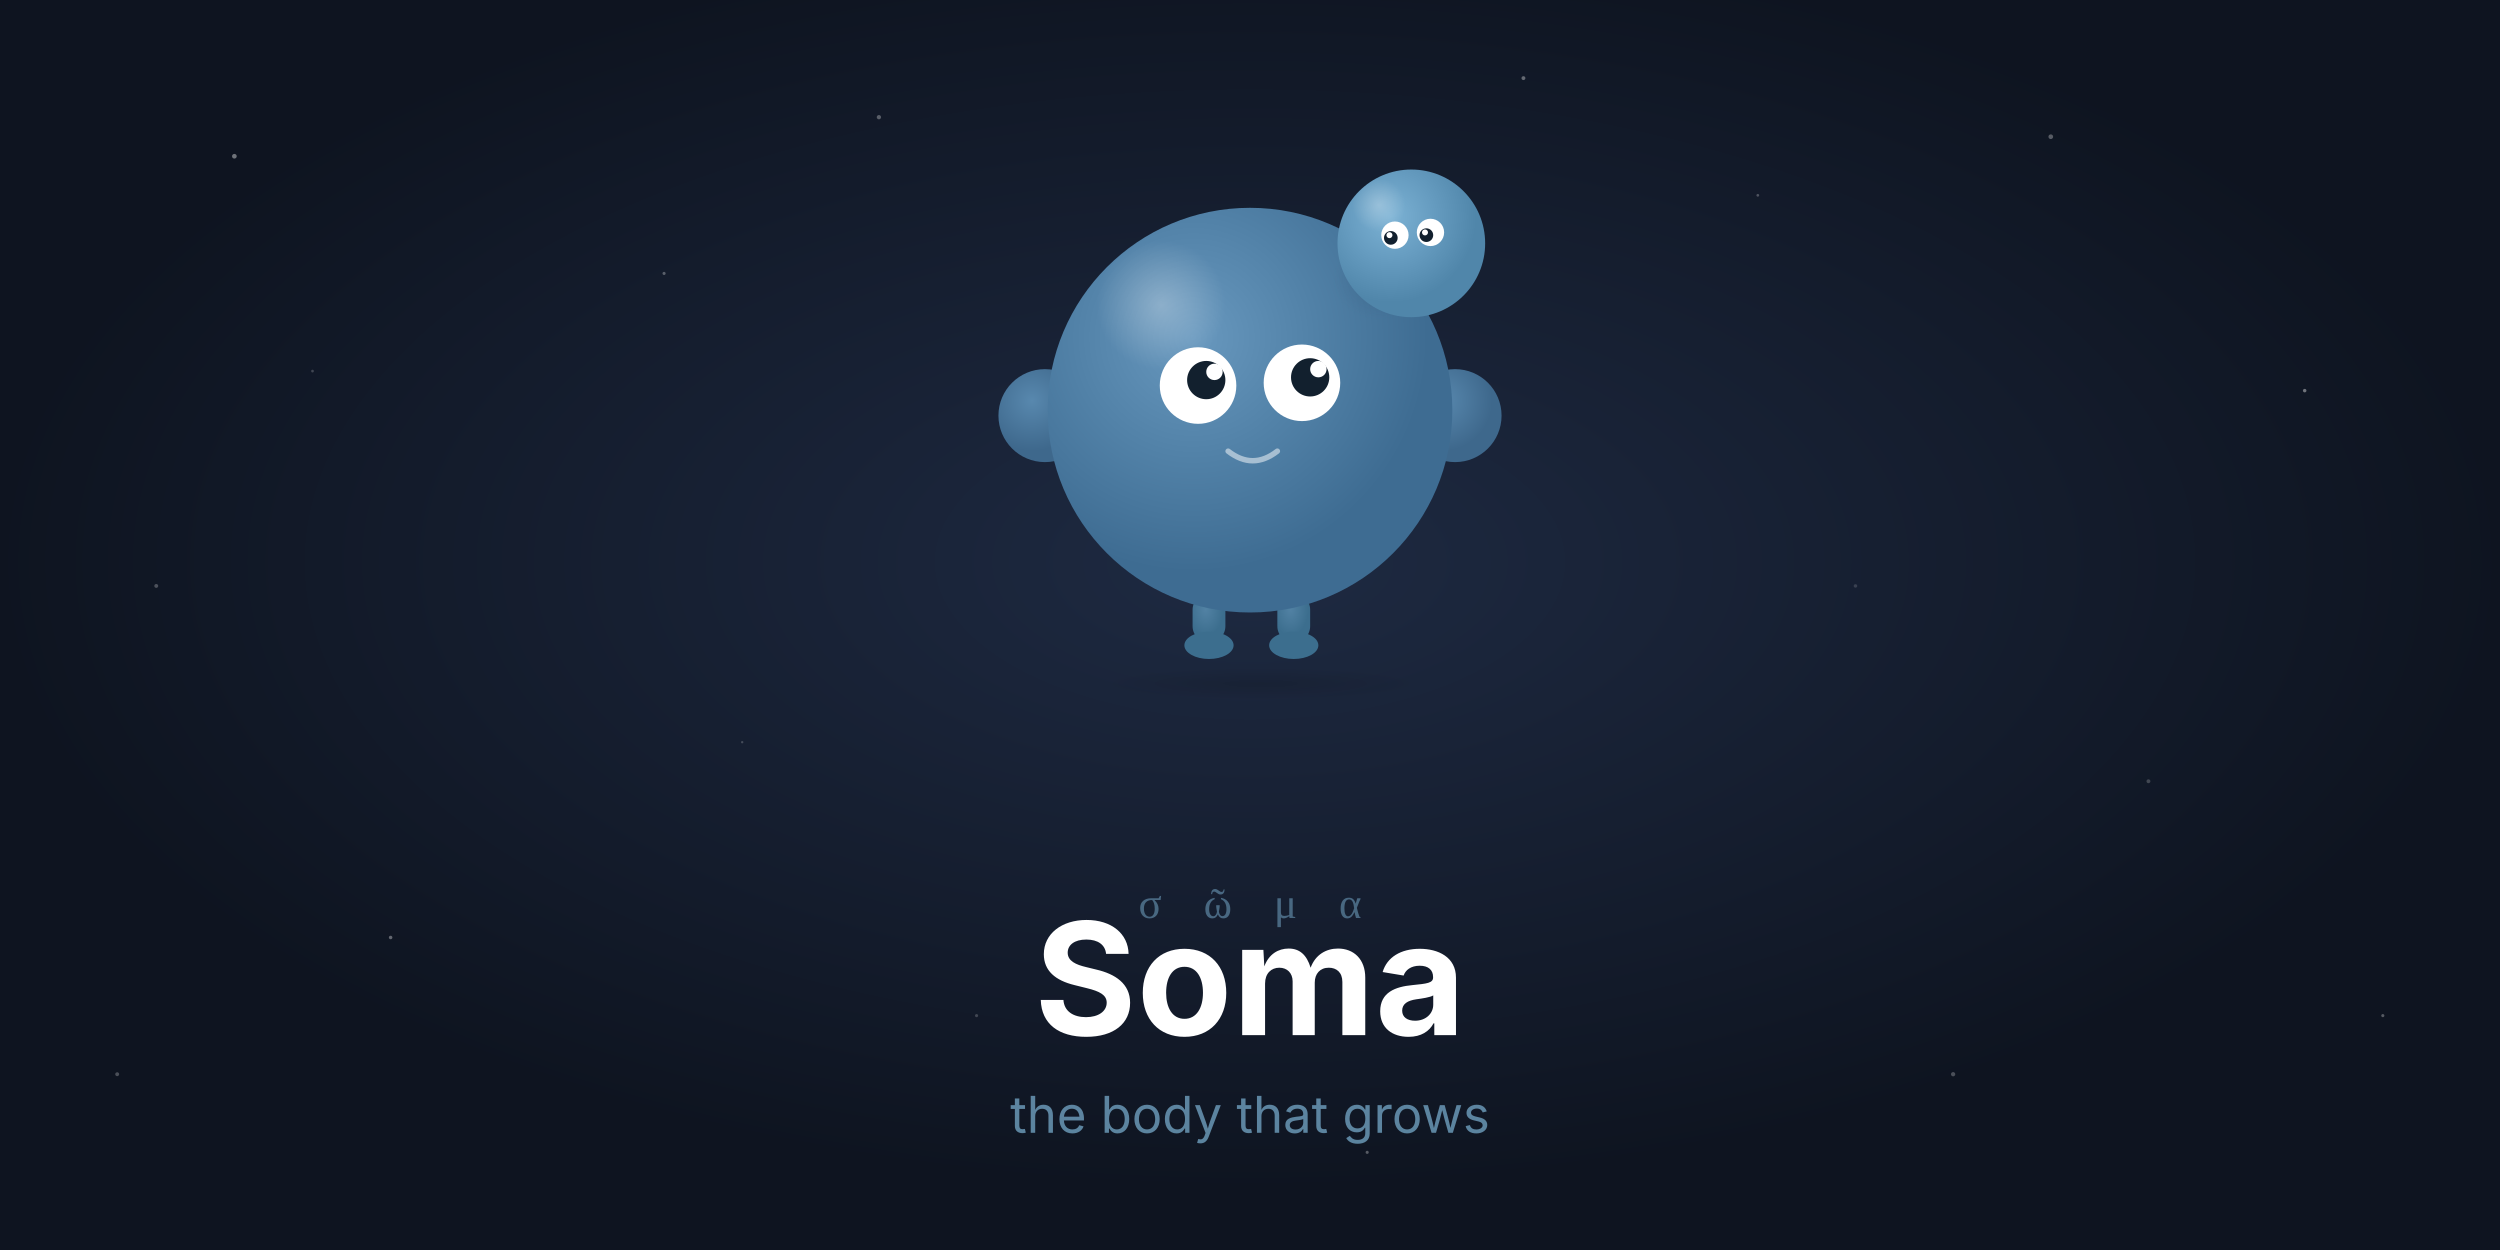
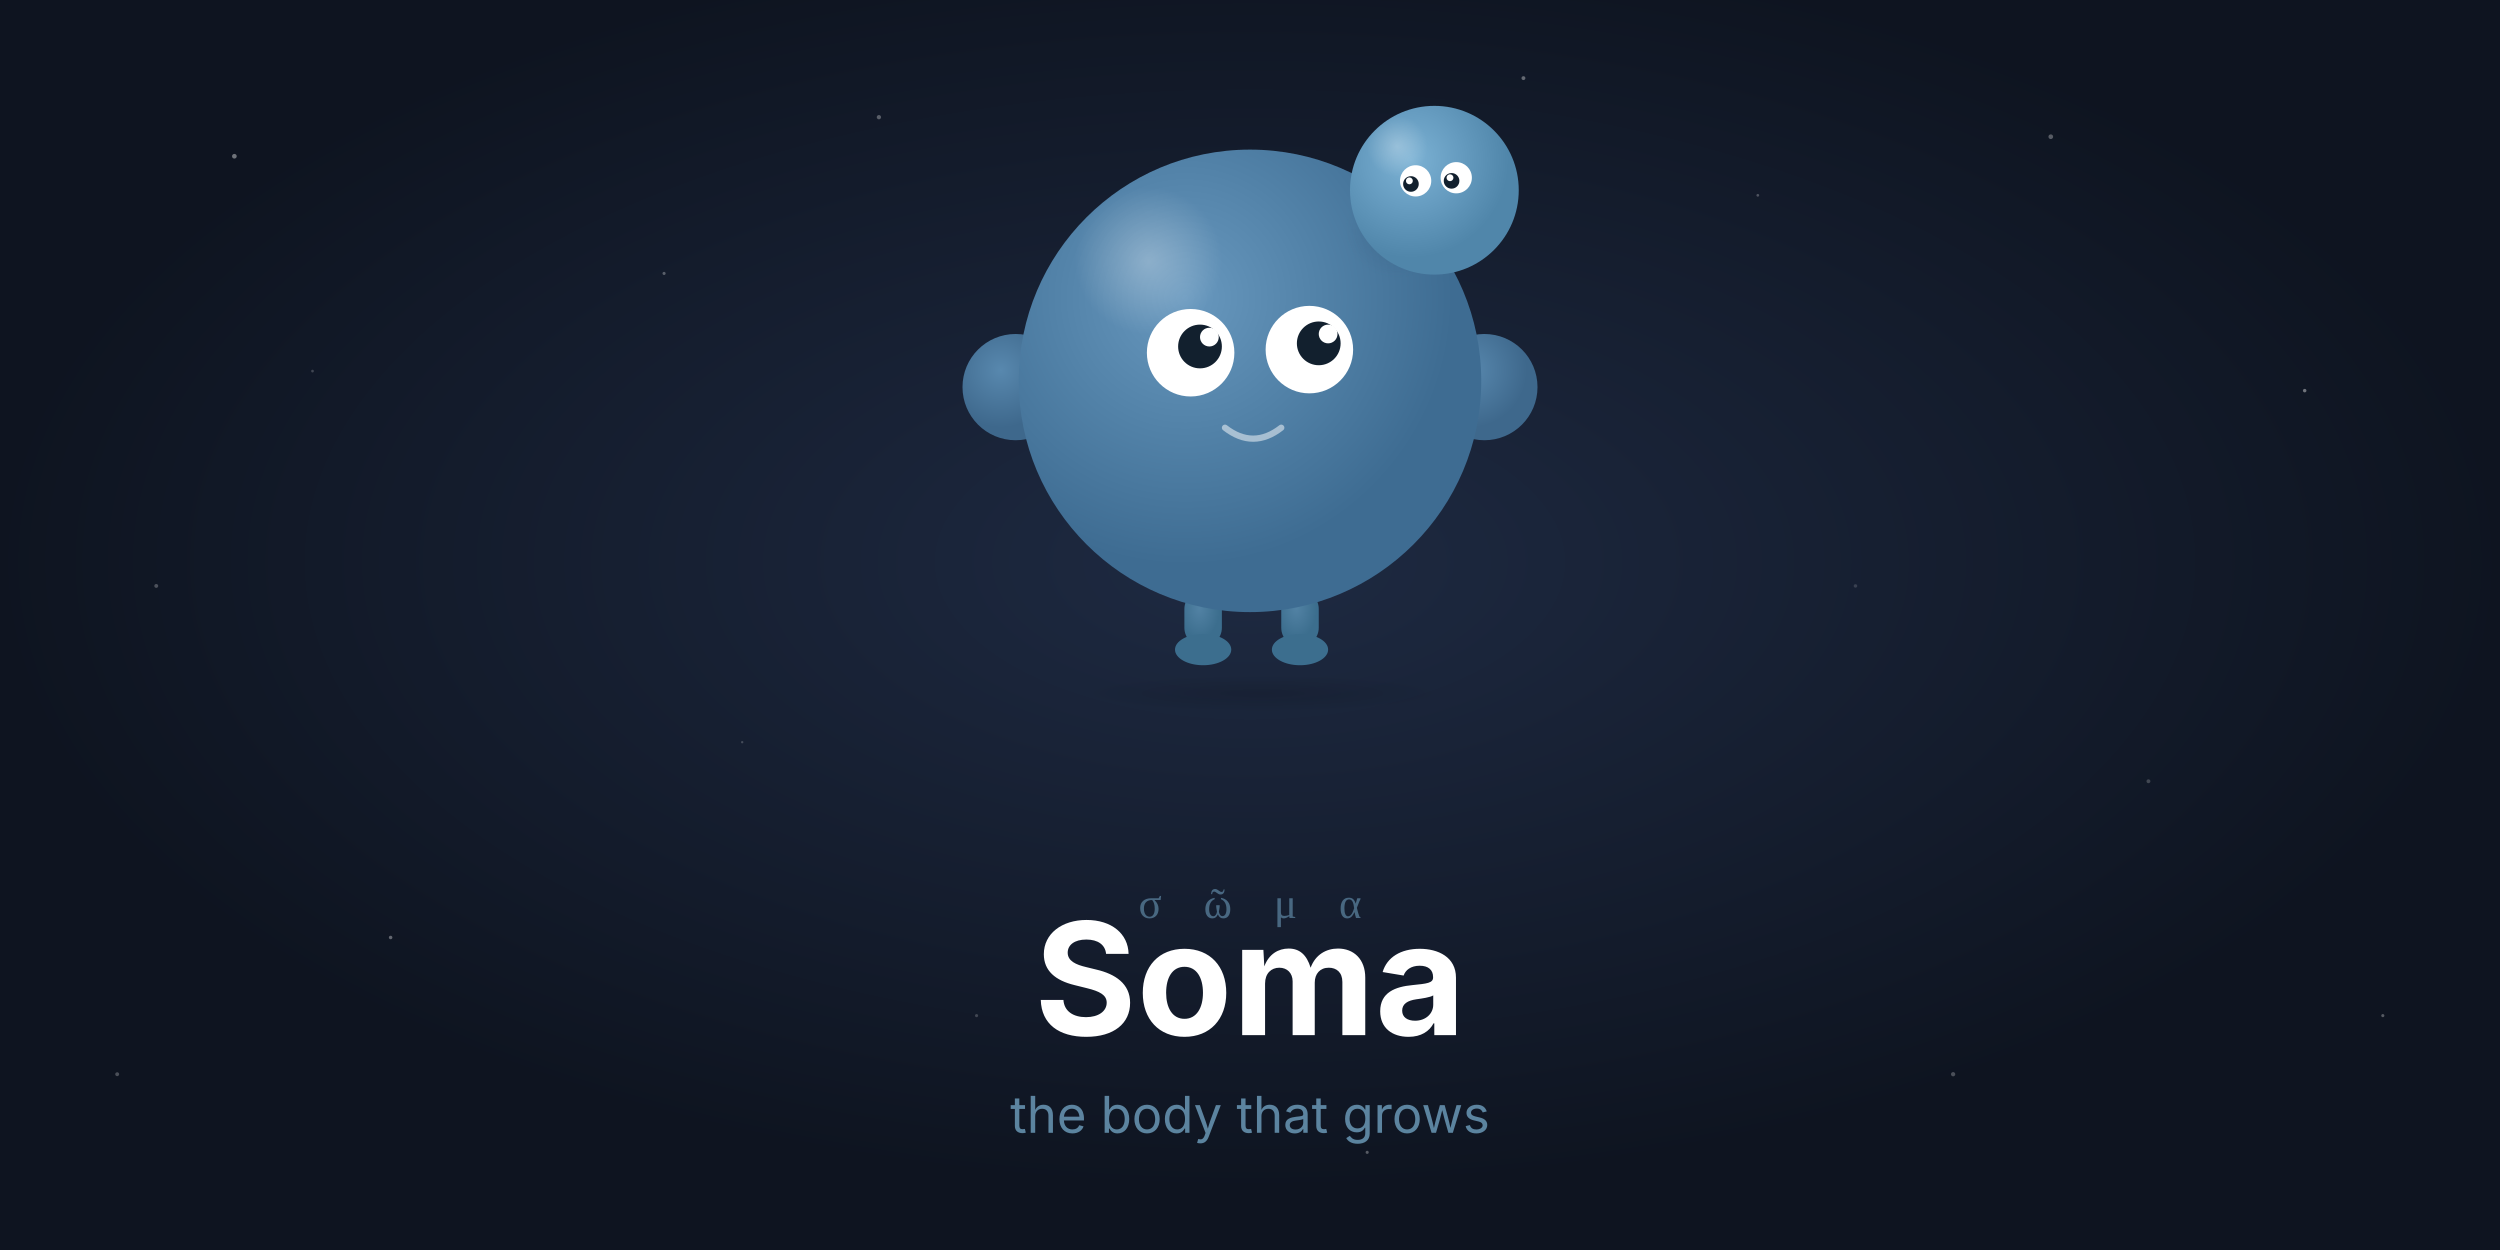
<svg xmlns="http://www.w3.org/2000/svg" width="1280" height="640" viewBox="0 0 1280 640">
  <defs>
    <radialGradient id="bg-glow" cx="50%" cy="45%" r="50%">
      <stop offset="0%" stop-color="#1e2a42" />
      <stop offset="100%" stop-color="#0e1420" />
    </radialGradient>
    <radialGradient id="body" cx="36%" cy="32%" r="58%">
      <stop offset="0%" stop-color="#6898be" />
      <stop offset="50%" stop-color="#5282a8" />
      <stop offset="100%" stop-color="#3e6c92" />
    </radialGradient>
    <radialGradient id="spec" cx="28%" cy="24%" r="16%">
      <stop offset="0%" stop-color="white" stop-opacity="0.28" />
      <stop offset="100%" stop-color="white" stop-opacity="0" />
    </radialGradient>
    <radialGradient id="moon-f" cx="36%" cy="32%" r="58%">
      <stop offset="0%" stop-color="#7cb2d4" />
      <stop offset="50%" stop-color="#669cc0" />
      <stop offset="100%" stop-color="#5086aa" />
    </radialGradient>
    <radialGradient id="moon-spec" cx="28%" cy="24%" r="18%">
      <stop offset="0%" stop-color="white" stop-opacity="0.26" />
      <stop offset="100%" stop-color="white" stop-opacity="0" />
    </radialGradient>
    <radialGradient id="moon-shd" cx="50%" cy="50%" r="50%">
      <stop offset="0%" stop-color="#2a4a6a" stop-opacity="0.24" />
      <stop offset="70%" stop-color="#2a4a6a" stop-opacity="0.06" />
      <stop offset="100%" stop-color="#2a4a6a" stop-opacity="0" />
    </radialGradient>
    <radialGradient id="arm" cx="36%" cy="34%" r="54%">
      <stop offset="0%" stop-color="#5888ae" />
      <stop offset="100%" stop-color="#3e688c" />
    </radialGradient>
    <radialGradient id="leg" cx="40%" cy="32%" r="54%">
      <stop offset="0%" stop-color="#5282a4" />
      <stop offset="100%" stop-color="#3c6e8e" />
    </radialGradient>
    <radialGradient id="gshd" cx="50%" cy="50%" r="50%">
      <stop offset="0%" stop-color="#000" stop-opacity="0.12" />
      <stop offset="100%" stop-color="#000" stop-opacity="0" />
    </radialGradient>
    <radialGradient id="aura" cx="50%" cy="50%" r="50%">
      <stop offset="0%" stop-color="#6898be" stop-opacity="0.12" />
      <stop offset="60%" stop-color="#6898be" stop-opacity="0.04" />
      <stop offset="100%" stop-color="#6898be" stop-opacity="0" />
    </radialGradient>
  </defs>
  <rect width="1280" height="640" fill="url(#bg-glow)" />
  <circle cx="120" cy="80" r="1.2" fill="white" opacity="0.4" />
  <circle cx="340" cy="140" r="0.8" fill="white" opacity="0.3" />
  <circle cx="80" cy="300" r="1" fill="white" opacity="0.25" />
  <circle cx="200" cy="480" r="0.9" fill="white" opacity="0.35" />
  <circle cx="450" cy="60" r="1.1" fill="white" opacity="0.3" />
  <circle cx="500" cy="520" r="0.8" fill="white" opacity="0.2" />
  <circle cx="780" cy="40" r="1" fill="white" opacity="0.35" />
  <circle cx="900" cy="100" r="0.7" fill="white" opacity="0.25" />
  <circle cx="1050" cy="70" r="1.2" fill="white" opacity="0.3" />
  <circle cx="1180" cy="200" r="0.9" fill="white" opacity="0.4" />
  <circle cx="1100" cy="400" r="1" fill="white" opacity="0.2" />
  <circle cx="1220" cy="520" r="0.8" fill="white" opacity="0.3" />
  <circle cx="160" cy="190" r="0.7" fill="white" opacity="0.2" />
  <circle cx="1000" cy="550" r="1.1" fill="white" opacity="0.25" />
  <circle cx="700" cy="590" r="0.8" fill="white" opacity="0.3" />
  <circle cx="380" cy="380" r="0.6" fill="white" opacity="0.2" />
  <circle cx="950" cy="300" r="0.9" fill="white" opacity="0.15" />
  <circle cx="60" cy="550" r="1" fill="white" opacity="0.25" />
-   <g transform="translate(640, 210) scale(0.7)">
+   <g transform="translate(640, 195) scale(0.80)">
    <g transform="translate(-256, -280)">
      <ellipse cx="264" cy="480" rx="118" ry="12" fill="url(#gshd)" />
      <rect x="214" y="414" width="24" height="36" rx="12" fill="url(#leg)" />
      <rect x="276" y="414" width="24" height="36" rx="12" fill="url(#leg)" />
      <ellipse cx="226" cy="452" rx="18" ry="10" fill="#3c6e8e" />
      <ellipse cx="288" cy="452" rx="18" ry="10" fill="#3c6e8e" />
      <circle cx="106" cy="284" r="34" fill="url(#arm)" />
      <circle cx="406" cy="284" r="34" fill="url(#arm)" />
      <circle cx="256" cy="280" r="148" fill="url(#body)" />
      <circle cx="256" cy="280" r="148" fill="url(#spec)" />
      <ellipse cx="348" cy="186" rx="32" ry="28" fill="url(#moon-shd)" transform="rotate(15 348 186)" />
      <circle cx="218" cy="262" r="28" fill="white" />
      <circle cx="224" cy="258" r="14" fill="#12202e" />
      <circle cx="230" cy="252" r="6" fill="white" />
      <circle cx="294" cy="260" r="28" fill="white" />
      <circle cx="300" cy="256" r="14" fill="#12202e" />
      <circle cx="306" cy="250" r="6" fill="white" />
      <path d="M240,310 Q258,324 276,310" fill="none" stroke="white" stroke-width="4" stroke-linecap="round" opacity="0.5" />
      <circle cx="374" cy="158" r="54" fill="url(#moon-f)" />
      <circle cx="374" cy="158" r="54" fill="url(#moon-spec)" />
      <circle cx="362" cy="152" r="10" fill="white" />
      <circle cx="359" cy="154" r="5" fill="#12202e" />
      <circle cx="358" cy="152" r="2.2" fill="white" />
      <circle cx="388" cy="150" r="10" fill="white" />
      <circle cx="385" cy="152" r="5" fill="#12202e" />
      <circle cx="384" cy="150" r="2.2" fill="white" />
    </g>
  </g>
  <text x="640" y="470" text-anchor="middle" font-family="Georgia, 'Times New Roman', serif" font-size="22" fill="#7cb2d4" opacity="0.5" letter-spacing="8">σ ῶ μ α</text>
  <text x="640" y="530" text-anchor="middle" font-family="system-ui, -apple-system, sans-serif" font-size="80" font-weight="700" fill="white">Soma</text>
  <text x="640" y="580" text-anchor="middle" font-family="system-ui, -apple-system, sans-serif" font-size="26" font-weight="400" fill="#7cb2d4" opacity="0.7">the body that grows</text>
</svg>
